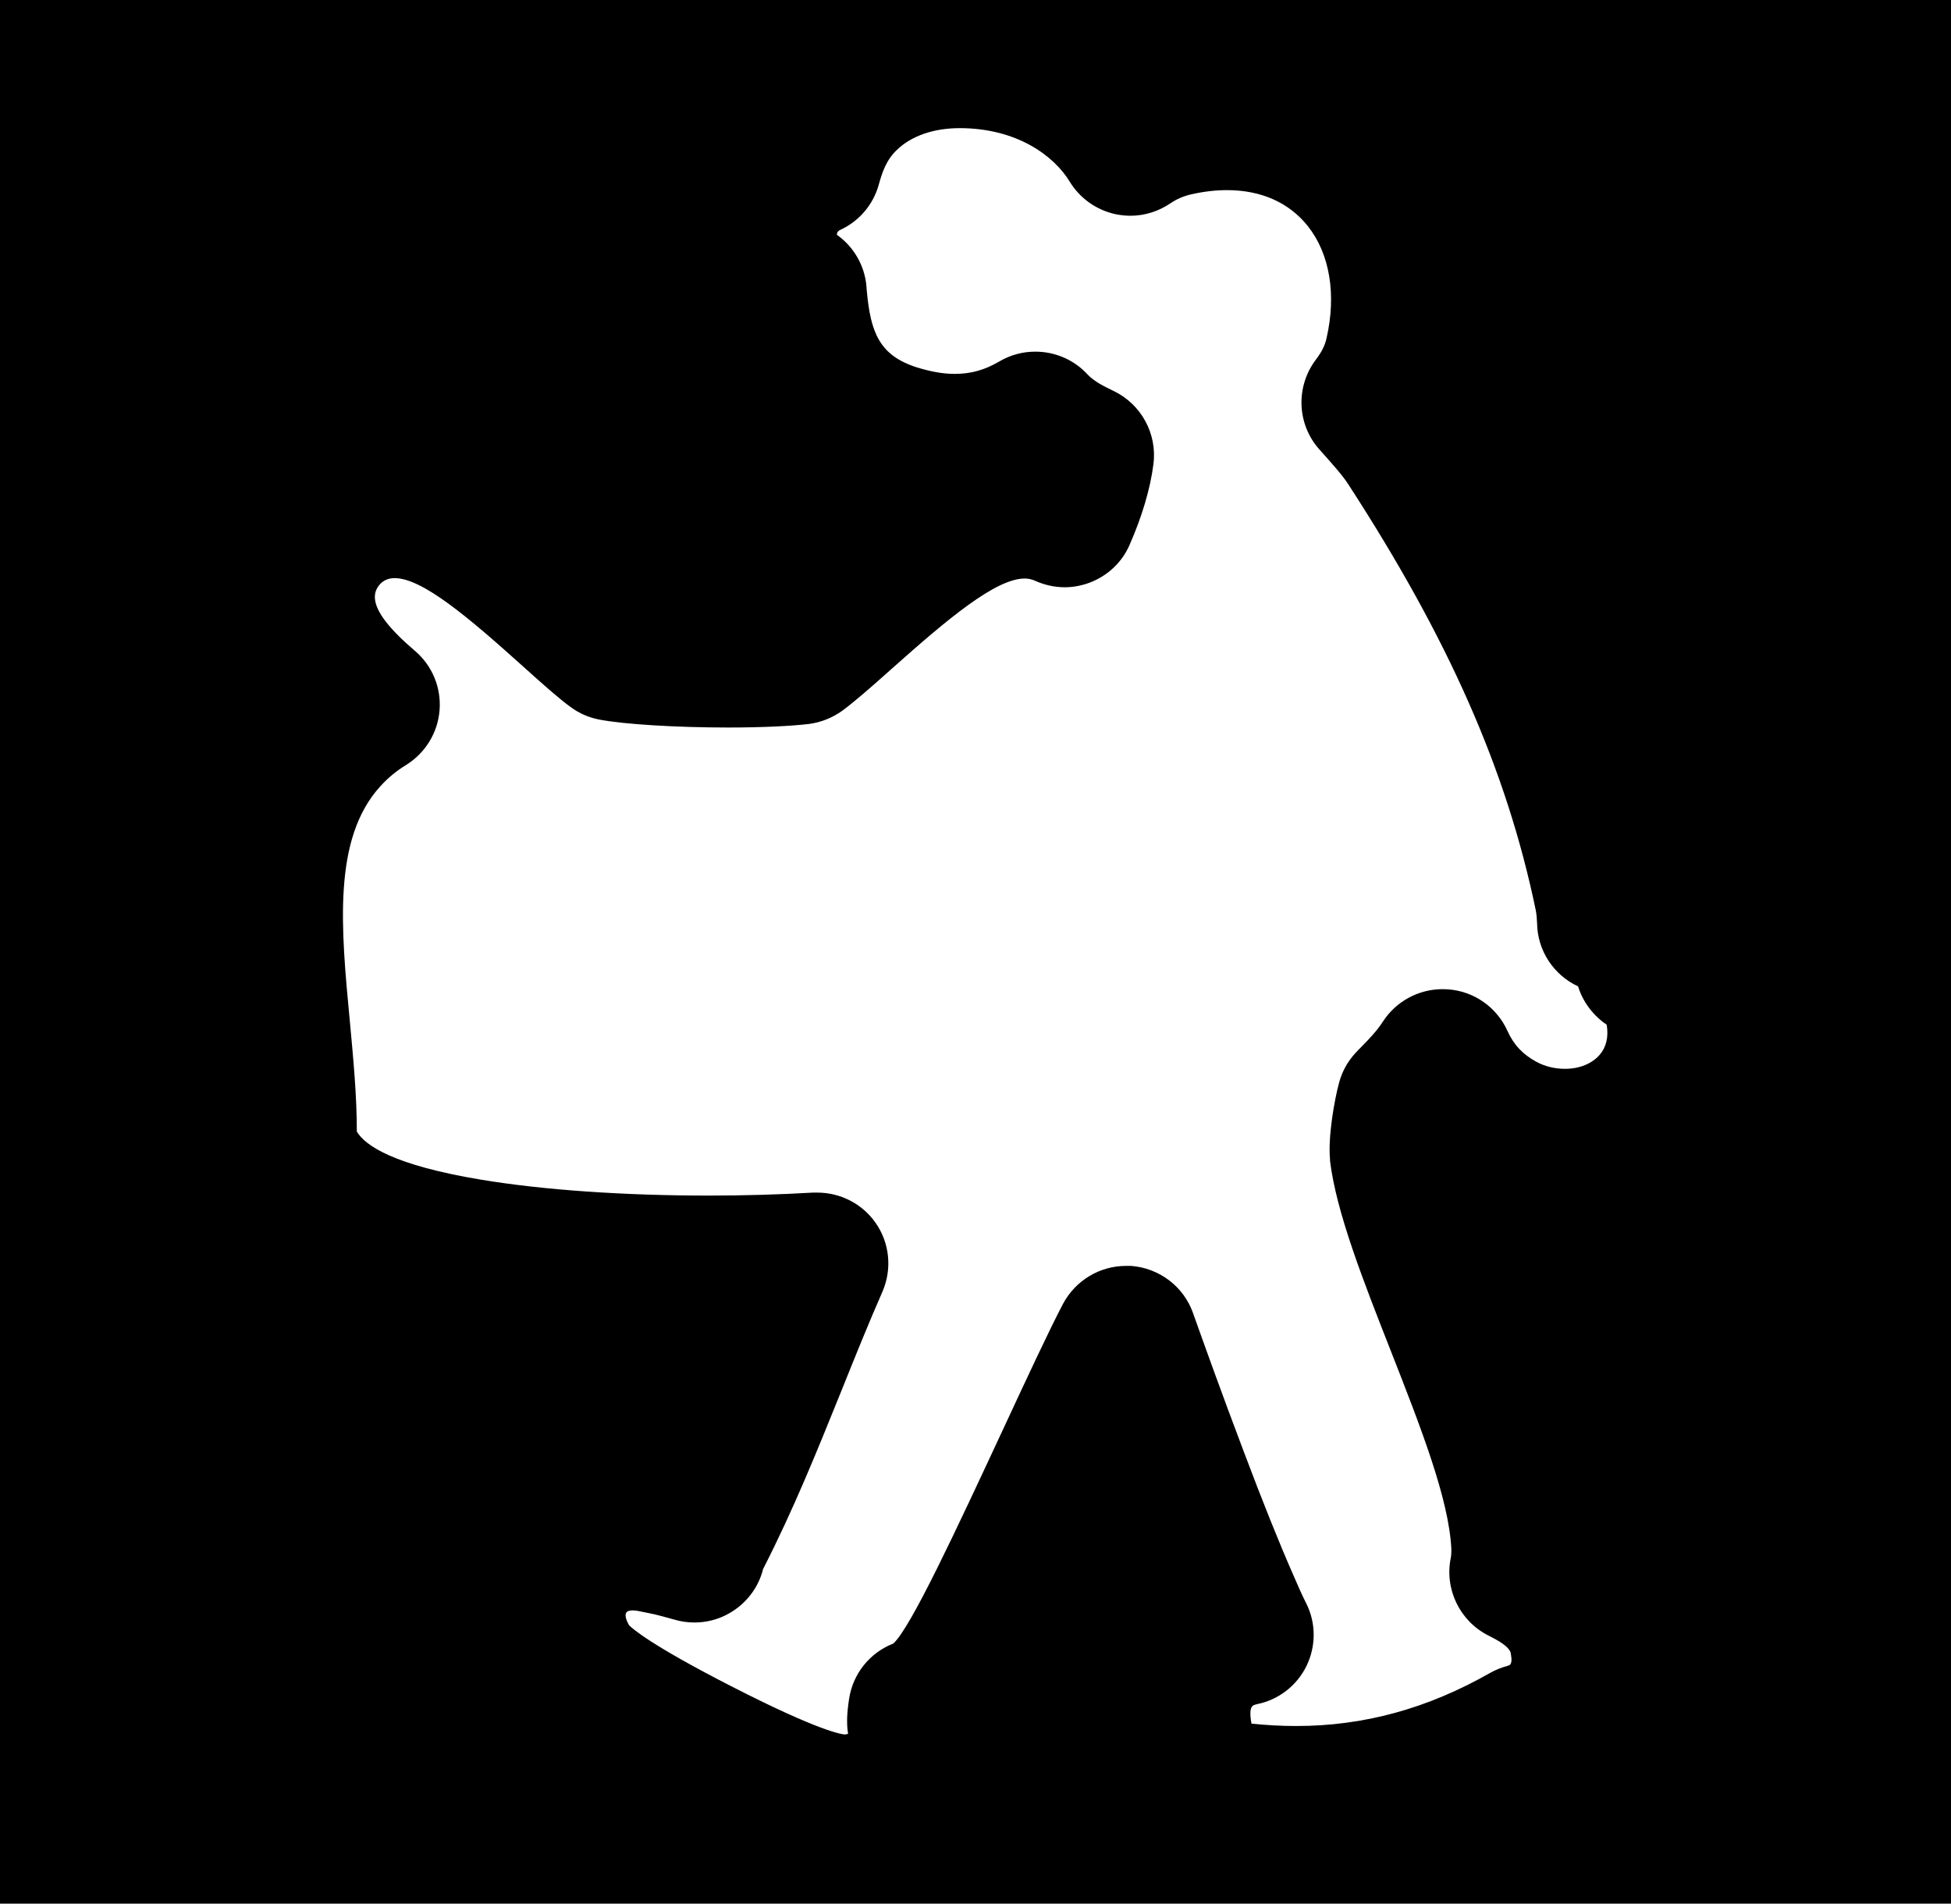
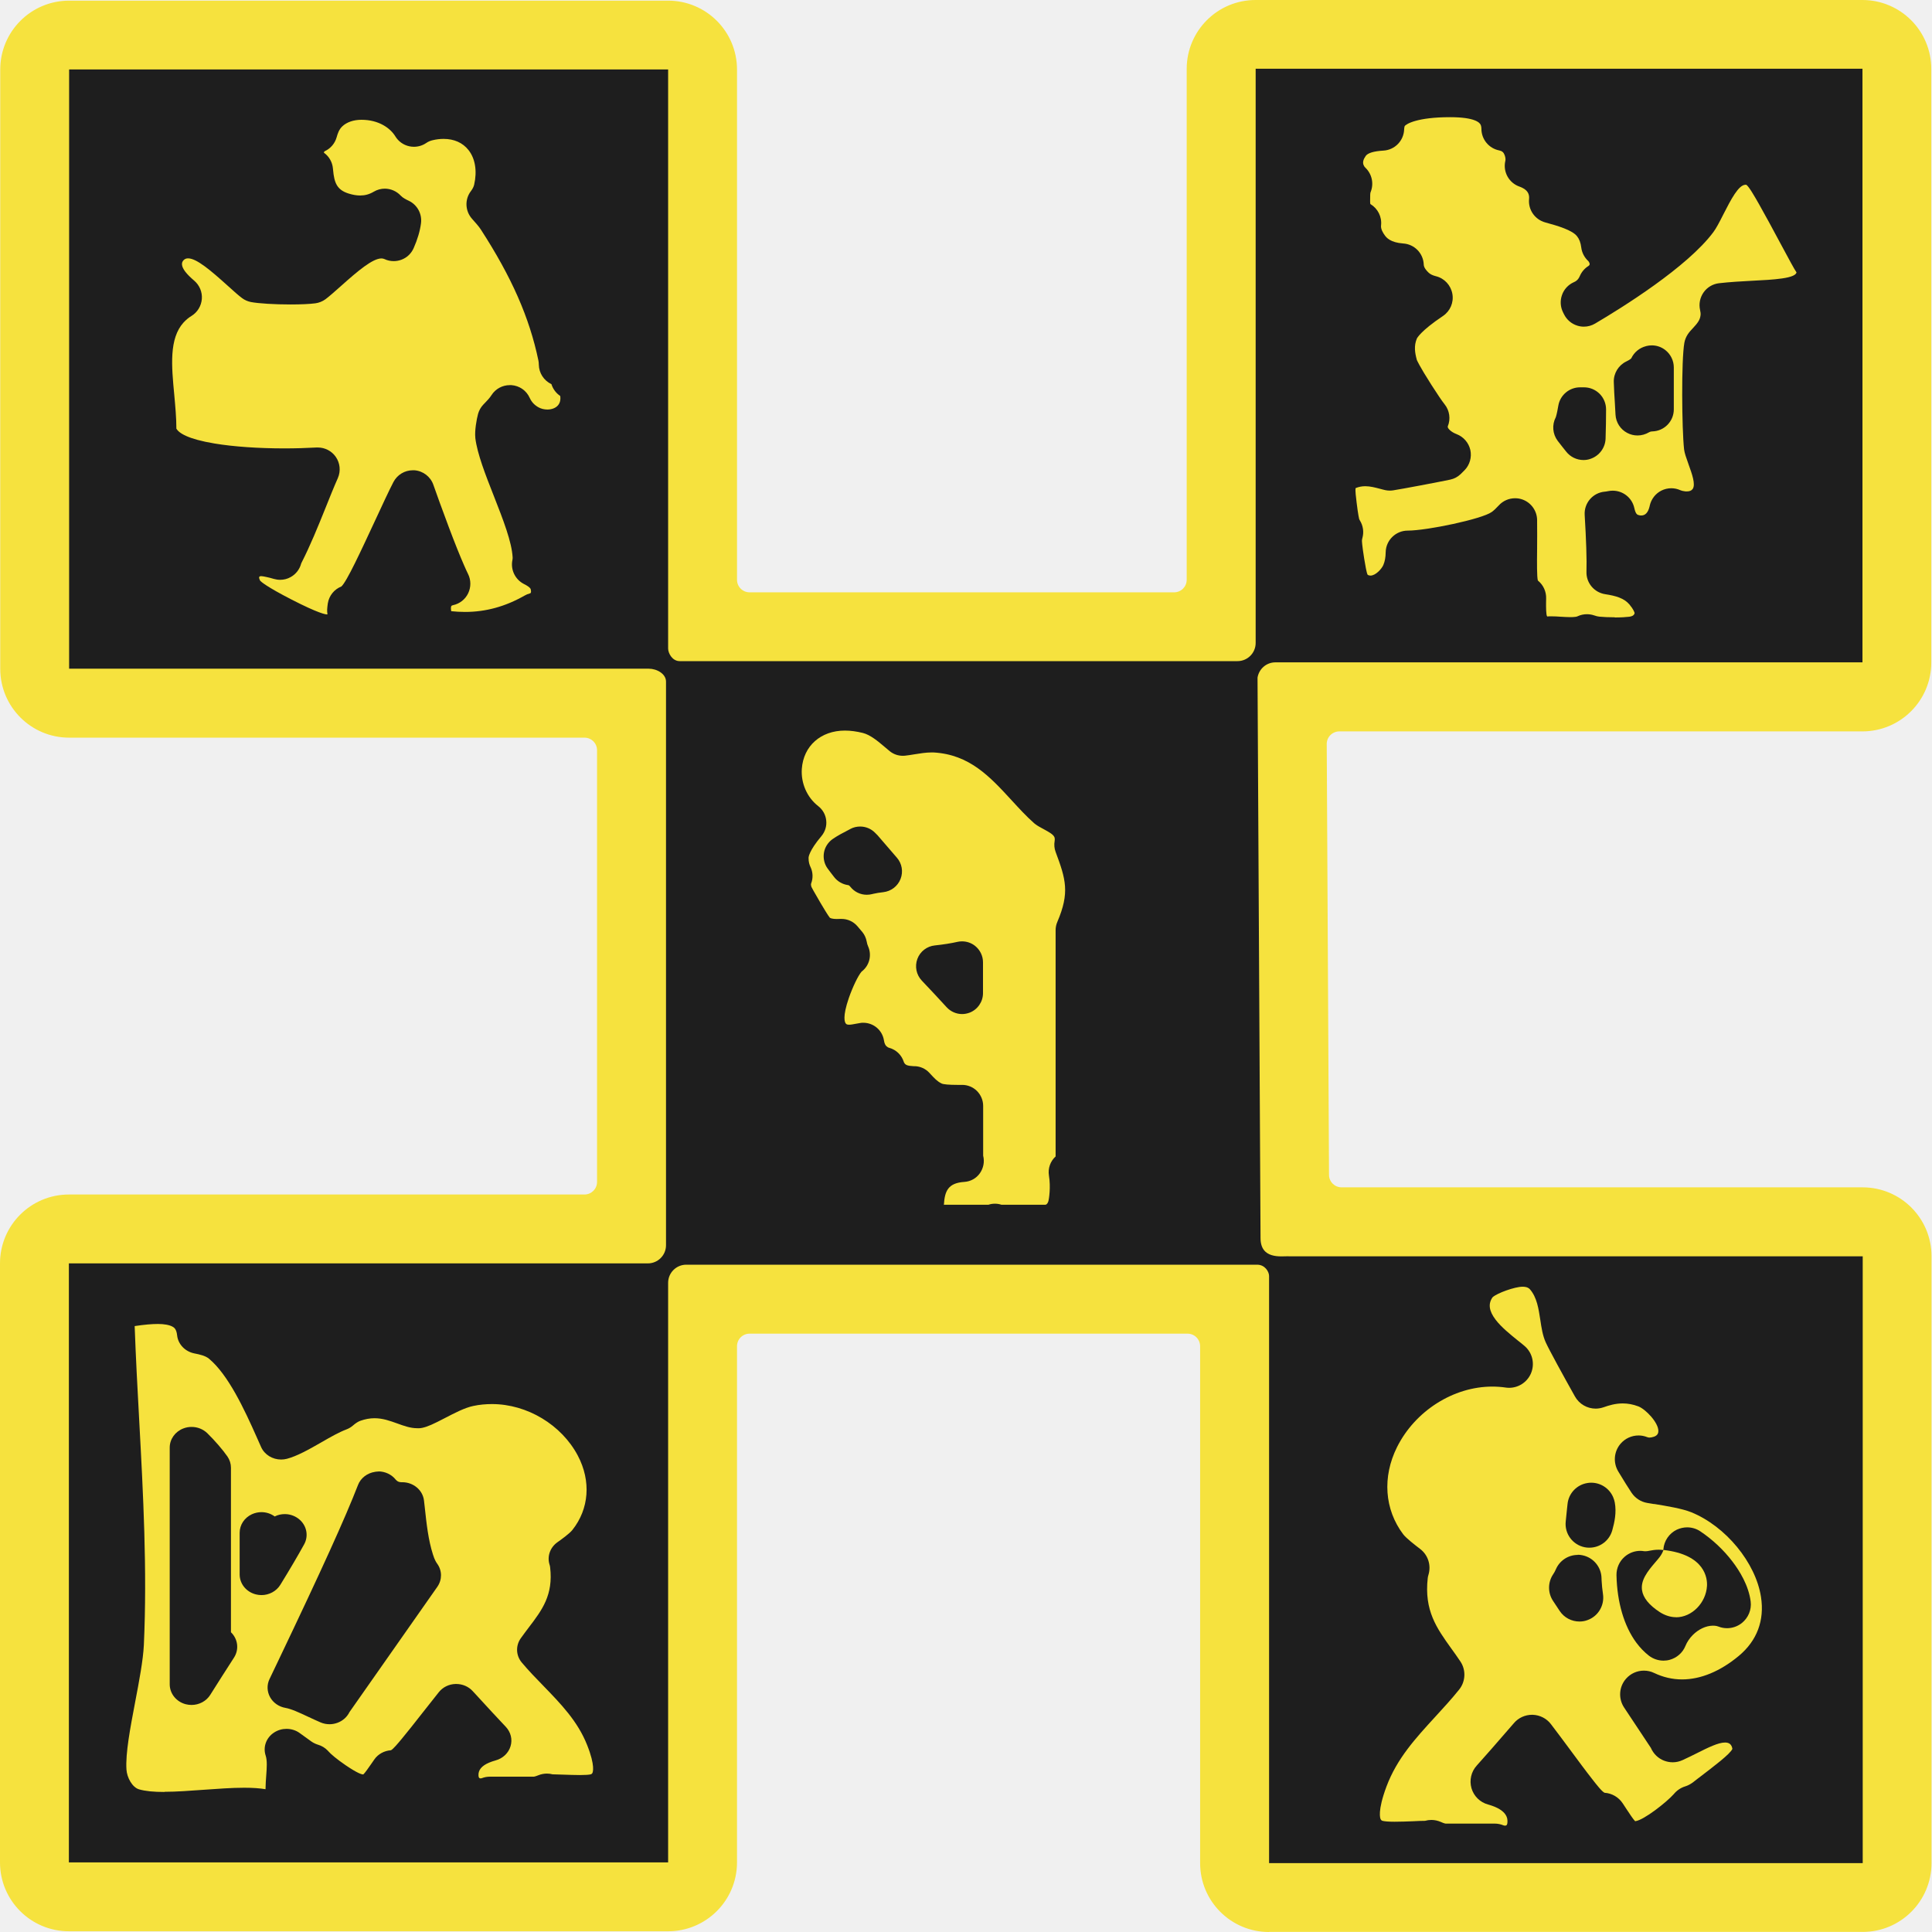
- <svg xmlns="http://www.w3.org/2000/svg" width="248" height="242" viewBox="0 0 248 242" fill="none">
-   <path d="M248 0H0V242H248V0Z" fill="black" />
-   <path d="M107.528 220.507C107.098 220.507 104.343 220.204 92.814 214.295C82.675 209.092 80.425 207.071 79.97 206.617C79.919 206.541 79.894 206.465 79.843 206.39C79.363 205.455 79.54 205.101 79.616 205C79.768 204.748 80.248 204.723 80.4 204.723C80.855 204.723 81.411 204.849 81.866 204.95L82.119 205C82.119 205 82.372 205.051 82.498 205.076C83.358 205.228 84.571 205.581 85.684 205.884C86.518 206.137 87.403 206.263 88.263 206.263C89.78 206.263 91.297 205.884 92.637 205.127C94.76 203.94 96.328 201.97 96.96 199.621C96.96 199.52 97.01 199.444 97.061 199.343C100.879 191.867 103.862 184.468 107.023 176.638C108.666 172.547 110.36 168.329 112.18 164.187C113.419 161.308 113.09 158 111.295 155.449C109.601 153.024 106.82 151.61 103.887 151.61C103.71 151.61 103.534 151.61 103.357 151.61C99.058 151.862 94.583 151.989 90.058 151.989C79.312 151.989 69.048 151.282 61.159 149.968C50.01 148.125 46.419 145.624 45.358 143.856C45.358 139.336 44.928 134.739 44.473 129.865C43.335 117.919 42.273 106.63 48.341 99.962C49.302 98.901 50.364 98.017 51.602 97.26C54.055 95.744 55.648 93.168 55.875 90.289C56.103 87.41 54.94 84.607 52.74 82.738C49.453 79.934 47.785 77.762 47.658 76.095C47.608 75.363 47.835 74.757 48.366 74.201C48.821 73.747 49.428 73.494 50.161 73.494C53.701 73.494 59.617 78.545 66.418 84.657C69.022 87.006 71.096 88.85 72.537 89.885C73.624 90.693 74.863 91.224 76.177 91.476C79.338 92.082 85.937 92.486 92.586 92.486C96.808 92.486 100.55 92.309 102.851 92.032C104.368 91.83 105.809 91.249 107.048 90.365C108.565 89.254 110.764 87.334 113.444 84.935C120.448 78.697 126.566 73.545 130.258 73.545C130.713 73.545 131.142 73.646 131.496 73.797C132.71 74.353 134.025 74.656 135.339 74.656C136.401 74.656 137.488 74.454 138.5 74.075C140.775 73.216 142.621 71.499 143.582 69.276C145.149 65.715 146.211 62.179 146.616 59.023C147.121 55.158 145.073 51.395 141.559 49.703C140.472 49.173 139.107 48.541 138.222 47.582C136.477 45.688 134.05 44.703 131.598 44.703C130.03 44.703 128.462 45.107 127.047 45.94C125.15 47.051 123.406 47.531 121.358 47.531C119.892 47.531 118.349 47.253 116.605 46.723C111.776 45.208 110.663 42.253 110.183 36.974L110.132 36.343C109.905 33.792 108.565 31.443 106.492 29.928C106.416 29.878 106.39 29.852 106.39 29.852C106.39 29.852 106.39 29.827 106.39 29.776C106.365 29.6 106.517 29.423 106.669 29.297C106.669 29.297 106.694 29.271 106.77 29.246C109.197 28.135 110.992 26.039 111.7 23.488C112.13 21.922 112.661 20.306 114.051 19.017C115.897 17.25 118.729 16.29 121.99 16.29C129.246 16.29 133.974 19.8 135.971 23.084C137.261 25.205 139.359 26.695 141.787 27.226C142.419 27.352 143.051 27.428 143.683 27.428C145.503 27.428 147.273 26.872 148.79 25.837C149.574 25.306 150.433 24.927 151.445 24.7C153.012 24.346 154.529 24.17 155.97 24.17C160.319 24.17 163.884 25.761 166.26 28.766C169.042 32.277 169.901 37.479 168.612 43.036C168.409 43.945 167.98 44.778 167.272 45.713C164.668 49.148 164.845 53.946 167.727 57.154C169.016 58.593 170.609 60.361 171.342 61.498C184.135 81.197 191.518 97.891 195.209 115.671C195.31 116.176 195.361 116.732 195.386 117.388C195.437 120.823 197.459 123.93 200.595 125.395C201.201 127.364 202.516 129.107 204.235 130.269C204.488 131.835 204.185 133.123 203.325 134.108C202.364 135.219 200.772 135.876 198.926 135.876C197.636 135.876 196.398 135.573 195.31 134.992C193.591 134.057 192.403 132.82 191.619 131.052C190.254 128.046 187.372 126.001 184.06 125.773C183.832 125.773 183.604 125.748 183.377 125.748C180.318 125.748 177.461 127.289 175.792 129.865C175.008 131.077 173.997 132.113 173.112 133.022L173.011 133.123C172.783 133.35 172.531 133.603 172.328 133.83C171.342 134.891 170.609 136.179 170.23 137.593C169.598 139.891 168.789 144.614 169.067 147.417C169.067 147.468 169.067 147.544 169.067 147.594C169.876 154.135 173.238 162.697 176.803 171.764C180.596 181.437 184.186 190.579 184.489 196.944C184.489 197.323 184.489 197.676 184.414 198.055C183.604 202.02 185.551 206.061 189.167 207.905C190.684 208.663 191.644 209.269 191.998 210.001C192.125 210.582 192.226 211.239 191.998 211.567C191.948 211.643 191.897 211.693 191.644 211.769C190.886 211.971 190.127 212.274 189.445 212.653C181.481 217.199 173.39 219.421 164.769 219.421C162.923 219.421 161.002 219.32 159.08 219.118C158.979 218.537 158.802 217.426 159.131 216.972C159.206 216.871 159.308 216.744 159.788 216.643C162.544 216.088 164.87 214.269 166.083 211.769C167.297 209.243 167.297 206.314 166.033 203.813C165.451 202.677 164.895 201.364 164.288 199.975C162.645 196.237 160.546 191.034 158.094 184.518C155.363 177.32 152.886 170.4 151.647 166.915C150.459 163.556 147.374 161.207 143.784 160.929C143.556 160.929 143.329 160.929 143.127 160.929C139.789 160.929 136.73 162.773 135.137 165.728C133.494 168.834 130.384 175.502 127.653 181.386C121.535 194.519 115.77 206.945 113.546 208.94C110.562 210.102 108.413 212.779 107.933 215.961C107.781 216.921 107.705 217.755 107.68 218.487C107.68 219.118 107.68 219.775 107.806 220.381C107.73 220.457 107.604 220.482 107.427 220.482L107.528 220.507Z" fill="white" />
+ <svg xmlns="http://www.w3.org/2000/svg" width="880" height="880" viewBox="0 0 880 880" fill="none">
+   <mask id="mask0_3238_281" style="mask-type:luminance" maskUnits="userSpaceOnUse" x="0" y="0" width="880" height="880">
+     <path d="M578.012 880C560.677 880 546.639 865.962 546.639 848.627V613.2C546.639 610.014 544.083 607.458 540.897 607.458H341.436C338.251 607.458 335.695 610.014 335.695 613.2V848.294C335.695 865.628 321.657 879.667 304.322 879.667H31.373C14.038 879.667 0 865.628 0 848.294V575.456C0 558.121 14.038 544.083 31.373 544.083H266.208C269.393 544.083 271.949 541.527 271.949 538.342V341.733C271.949 338.547 269.393 335.991 266.208 335.991H31.484C14.149 335.991 0.111 321.953 0.111 304.618V31.669C0.111 14.335 14.149 0.296 31.484 0.296H304.322C321.657 0.296 335.695 14.335 335.695 31.669V264.059C335.695 267.245 338.251 269.8 341.436 269.8H534.786C537.971 269.8 540.527 267.245 540.527 264.059V31.373C540.527 14.038 554.565 0 571.9 0H848.294C865.628 0 879.667 14.038 879.667 31.373V301.766C879.667 319.101 865.628 333.139 848.294 333.139H610.051C606.866 333.139 604.273 335.732 604.31 338.917L605.347 535.119C605.347 538.268 607.94 540.823 611.088 540.823H848.405C865.74 540.823 879.778 554.862 879.778 572.196V848.59C879.778 865.925 865.74 879.963 848.405 879.963H578.012V880Z" fill="white" />
+   </mask>
+   <g mask="url(#mask0_3238_281)">
+     <path d="M578.012 886.63C557.048 886.63 539.972 869.554 539.972 848.59V614.051H342.326V848.256C342.326 869.221 325.25 886.297 304.286 886.297H31.374C10.409 886.297 -6.667 869.221 -6.667 848.256V575.419C-6.667 554.454 10.409 537.378 31.374 537.378H265.319V342.584H31.485C10.52 342.584 -6.555 325.509 -6.555 304.544V31.595C-6.555 10.63 10.52 -6.445 31.485 -6.445H304.323C325.287 -6.445 342.363 10.63 342.363 31.595V263.059H533.935V31.262C533.935 10.297 551.01 -6.779 571.975 -6.779H848.369C869.333 -6.779 886.409 10.297 886.409 31.262V301.655C886.409 322.62 869.333 339.695 848.369 339.695H611.015L612.052 534.082H848.443C869.407 534.082 886.483 551.157 886.483 572.122V848.516C886.483 869.48 869.407 886.556 848.443 886.556H578.049L578.012 886.63Z" fill="#F6E23E" />
+     <path d="M848.331 -0.037C865.666 -0.037 879.704 14.001 879.704 31.336V301.729C879.704 319.064 865.666 333.102 848.331 333.102H610.089C606.904 333.102 604.311 335.695 604.348 338.88L605.385 535.082C605.385 538.23 607.978 540.786 611.126 540.786H848.442C865.777 540.786 879.815 554.824 879.815 572.159V848.553C879.815 865.888 865.777 879.926 848.442 879.926H578.049C560.714 879.926 546.676 865.888 546.676 848.553V613.125C546.676 609.94 544.12 607.384 540.935 607.384H341.474C338.288 607.384 335.733 609.94 335.733 613.125V848.219C335.733 865.554 321.694 879.592 304.359 879.592H31.374C14.039 879.592 0.001 865.554 0.001 848.219V575.382C0.001 558.047 14.039 544.009 31.374 544.009H266.208C269.394 544.009 271.949 541.453 271.949 538.267V341.658C271.949 338.473 269.394 335.917 266.208 335.917H31.485C14.15 335.917 0.112 321.879 0.112 304.544V31.595C0.112 14.26 14.15 0.222 31.485 0.222H304.322C321.657 0.222 335.695 14.26 335.695 31.595V263.985C335.695 267.17 338.251 269.726 341.437 269.726H534.786C537.972 269.726 540.528 267.17 540.528 263.985V31.299C540.528 13.964 554.566 -0.074 571.901 -0.074H848.294M848.331 -13.335H571.938C547.306 -13.335 527.267 6.704 527.267 31.336V256.466H348.993V31.632C348.993 7 328.954 -13.038 304.322 -13.038H31.485C6.853 -13.038 -13.186 7 -13.186 31.632V304.581C-13.186 329.213 6.853 349.251 31.485 349.251H258.652V530.785H31.374C6.742 530.785 -13.297 550.824 -13.297 575.456V848.293C-13.297 872.925 6.742 892.964 31.374 892.964H304.322C328.954 892.964 348.993 872.925 348.993 848.293V620.719H533.342V848.59C533.342 873.221 553.38 893.26 578.012 893.26H848.405C873.037 893.26 893.076 873.221 893.076 848.59V572.196C893.076 547.564 873.037 527.526 848.405 527.526H618.608L617.645 346.399H848.294C872.926 346.399 892.965 326.361 892.965 301.729V31.336C892.965 6.704 872.926 -13.335 848.294 -13.335H848.331Z" fill="#F6E23B" />
+     <path d="M586.863 572.196C583.344 572.196 574.158 573.604 574.158 563.936L572.788 308.655C573.418 304.729 576.788 301.692 580.9 301.692H848.33V31.299H571.936V292.876C571.936 297.432 568.232 301.136 563.676 301.136H309.581C306.284 301.136 304.321 297.617 304.321 295.358V31.632H31.483V304.581H295.468C299.209 304.581 303.358 306.915 303.358 310.47V567.196C303.358 571.752 299.654 575.456 295.098 575.456H31.372V848.293H304.321V584.308C304.321 579.752 308.025 576.048 312.581 576.048H572.603C576.159 576.048 578.048 579.234 578.048 581.197V848.627H848.441V572.233H586.863V572.196Z" fill="#1E1E1E" />
+     <path d="M763.398 736.618C760.917 736.618 758.361 735.803 755.99 734.285C751.101 731.099 748.397 727.728 747.915 724.284C747.286 719.802 750.286 715.876 753.99 711.579C754.62 710.838 755.398 709.949 755.953 709.208C756.694 708.245 757.287 707.134 757.694 705.986C776.807 708.134 777.696 719.061 777.511 722.358C777.066 730.099 770.621 736.655 763.398 736.655V736.618Z" fill="#F6E23E" />
+     <path d="M685.43 831.551C685.43 831.551 685.059 831.551 684.763 831.403C683.503 830.885 682.133 830.625 680.763 830.625H658.427C658.427 830.625 657.761 830.551 656.316 829.885C654.946 829.292 653.464 828.959 651.945 828.959C650.982 828.959 649.982 829.107 649.056 829.366C647.723 829.366 645.723 829.44 643.648 829.551C640.944 829.662 637.833 829.774 635.203 829.774C632.573 829.774 630.684 829.625 629.721 829.366C629.462 829.292 629.129 829.144 628.869 828.625C628.684 828.292 627.314 824.995 631.536 813.698C636.314 800.956 644.76 791.77 653.723 781.992C657.575 777.806 661.168 773.88 664.65 769.546C667.576 765.879 667.798 760.694 665.206 756.804C663.798 754.693 662.317 752.619 661.02 750.841C654.39 741.581 648.649 733.58 650.316 718.801C650.353 718.357 650.464 717.875 650.649 717.283C651.945 712.949 650.464 708.282 646.871 705.541C644.648 703.837 640.537 700.689 639.129 698.837C630.61 687.539 629.573 672.723 636.314 659.167C644.537 642.684 661.983 631.572 679.725 631.572C681.763 631.572 683.837 631.72 685.874 632.016C686.393 632.09 686.874 632.127 687.393 632.127C691.578 632.127 695.467 629.683 697.245 625.756C699.209 621.386 698.097 616.237 694.43 613.089C693.541 612.311 692.282 611.311 691.282 610.533C687.985 607.866 683.837 604.532 681.244 601.125C678.207 597.124 677.762 593.865 679.837 590.902C681.874 588.976 690.023 586.086 693.467 586.086C695.579 586.086 696.431 586.753 696.875 587.272C700.06 590.939 700.801 596.124 701.579 601.125C702.135 604.829 702.653 608.31 704.061 611.422C705.542 614.718 712.136 626.756 717.358 636.054C719.321 639.572 722.988 641.61 726.803 641.61C728.026 641.61 729.248 641.387 730.433 640.98C732.841 640.128 735.767 639.239 739.138 639.239C741.471 639.239 743.842 639.683 746.213 640.572C749.546 641.832 755.436 647.981 755.361 651.833C755.361 652.648 755.102 653.833 753.287 654.426C752.509 654.685 751.843 654.796 751.287 654.796C751.102 654.796 750.694 654.759 750.324 654.611C749.028 654.092 747.694 653.833 746.361 653.833C743.249 653.833 740.212 655.166 738.101 657.648C735.1 661.204 734.693 666.241 737.101 670.242C739.619 674.39 741.62 677.65 743.138 679.909C744.805 682.391 747.398 684.095 750.361 684.576C751.287 684.724 752.361 684.909 753.287 685.058H753.583C759.139 685.984 766.103 687.095 770.326 688.799C786.031 695.17 799.698 711.764 802.106 727.394C803.773 738.062 800.291 747.322 792.031 754.212C783.586 761.249 774.659 764.953 766.177 764.953C761.769 764.953 757.51 763.953 753.472 762.027C751.954 761.286 750.361 760.953 748.768 760.953C745.694 760.953 742.731 762.249 740.619 764.657C737.397 768.324 737.064 773.695 739.767 777.769L751.954 796.141C753.102 798.808 755.25 800.919 757.954 801.956C759.214 802.438 760.547 802.697 761.917 802.697C763.436 802.697 764.918 802.364 766.325 801.734C768.696 800.66 771.141 799.438 772.77 798.623C778.067 795.956 782.66 793.696 785.734 793.696C787.586 793.696 788.66 794.511 789.031 796.326C789.031 796.475 789.068 796.548 789.068 796.623C788.068 798.919 780.771 804.438 773.733 809.809L773.289 810.142C772.215 810.957 771.4 811.587 770.955 811.957C769.807 812.772 768.696 813.328 767.622 813.661C765.547 814.291 763.732 815.55 762.362 817.217C759.14 820.847 748.768 829.033 744.916 829.514C744.916 829.514 744.805 829.514 744.768 829.514C743.953 828.736 742.249 826.144 740.879 824.069C740.397 823.292 739.768 822.365 739.101 821.365C737.249 818.587 734.211 816.809 730.878 816.587C729.767 816.18 727.063 812.735 725.285 810.439C722.359 806.735 718.766 801.845 714.951 796.697C712.432 793.289 709.283 789.066 706.431 785.325C704.468 782.733 701.394 781.177 698.134 781.066C698.023 781.066 697.912 781.066 697.801 781.066C694.653 781.066 691.652 782.436 689.615 784.807L688.393 786.214C681.652 794.03 676.466 799.919 672.614 804.216C670.095 806.994 669.206 810.883 670.243 814.513C671.28 818.106 674.132 820.921 677.762 821.921C686.911 824.44 686.689 828.662 686.615 830.033C686.578 830.811 686.43 831.551 685.578 831.551H685.43ZM747.139 706.393C744.546 706.393 742.027 707.319 740.027 709.06C737.582 711.171 736.249 714.245 736.286 717.468C736.545 729.728 739.73 740.655 745.324 748.211C747.064 750.545 748.99 752.545 751.102 754.175C753.028 755.619 755.324 756.397 757.695 756.397C758.658 756.397 759.584 756.286 760.51 756.027C763.77 755.138 766.436 752.804 767.696 749.693C768.4 747.952 769.548 746.248 770.955 744.803C773.622 742.099 777.067 740.47 780.215 740.47C780.512 740.47 780.808 740.47 781.104 740.507C781.66 740.544 782.253 740.692 782.845 740.914C784.068 741.396 785.364 741.618 786.66 741.618C789.068 741.618 791.439 740.803 793.365 739.284C796.328 736.914 797.883 733.21 797.402 729.432C796.476 722.172 792.365 715.505 789.068 711.208C785.068 705.948 779.993 701.207 774.474 697.503C772.659 696.281 770.548 695.688 768.474 695.688C766.881 695.688 765.251 696.059 763.732 696.762C760.288 698.429 757.954 701.837 757.658 705.652C757.658 705.763 757.658 705.911 757.621 706.022C756.843 705.911 756.139 705.874 755.435 705.874C753.732 705.874 752.472 706.133 751.435 706.319C750.731 706.467 750.102 706.578 749.472 706.578C749.25 706.578 749.028 706.578 748.805 706.541C748.213 706.43 747.657 706.393 747.064 706.393H747.139ZM718.618 708.245C714.358 708.245 710.432 710.764 708.691 714.764C708.32 715.653 707.913 716.357 707.468 717.023C704.987 720.653 704.95 725.469 707.357 729.135L710.395 733.728C712.432 736.84 715.877 738.581 719.432 738.581C720.729 738.581 722.062 738.358 723.322 737.84C728.063 736.025 730.878 731.136 730.137 726.098C729.841 724.061 729.618 721.987 729.507 719.875C729.507 719.505 729.507 719.172 729.47 718.801C729.359 713.727 725.729 709.393 720.729 708.393C720.025 708.245 719.321 708.171 718.618 708.171V708.245ZM724.729 675.353C724.174 675.353 723.581 675.39 723.025 675.501C718.173 676.279 714.469 680.205 713.988 685.095L713.765 687.132C713.58 689.058 713.358 691.021 713.173 692.947C712.543 698.54 716.321 703.689 721.877 704.763C722.581 704.911 723.285 704.948 723.951 704.948C728.73 704.948 733.026 701.8 734.36 697.059C735.397 693.355 736.36 688.91 735.508 684.354C735.36 683.576 735.137 682.835 734.841 682.132L734.693 681.761C732.915 677.835 729.026 675.353 724.803 675.353H724.729Z" fill="#F6E23E" />
+     <path d="M763.399 734.543C761.288 734.543 759.103 733.839 757.102 732.506C755.139 731.209 753.547 729.913 752.398 728.617C749.805 725.728 749.398 721.542 751.361 718.208C752.176 716.838 753.472 715.134 755.51 712.764L755.954 712.245C757.658 710.282 760.103 709.134 762.695 709.134C763.733 709.134 764.77 709.319 765.77 709.689C775.326 713.208 775.697 720.135 775.585 722.172C775.215 728.913 769.659 734.58 763.436 734.58L763.399 734.543Z" fill="#F6E23E" />
+     <path d="M660.241 828.588C659.092 828.588 657.944 828.366 656.87 827.922C655.314 827.292 653.648 826.958 651.981 826.958C651.129 826.958 650.314 827.033 649.499 827.218C649.017 827.329 648.499 827.366 647.98 827.366C646.721 827.366 645.276 827.44 643.758 827.514L641.572 827.588C641.572 827.588 641.35 827.588 641.239 827.588C638.424 827.588 635.794 826.255 634.127 823.995C632.386 821.625 631.942 818.587 632.905 815.809C633.053 815.365 633.238 814.883 633.424 814.365C638.054 801.994 646.388 792.919 655.203 783.325C659.055 779.103 662.722 775.139 666.204 770.731C669.686 766.361 669.945 760.286 666.834 755.656C665.389 753.508 663.908 751.434 662.611 749.656C655.981 740.433 650.758 733.136 652.203 719.357C652.24 718.838 652.351 718.283 652.499 717.764C653.981 712.69 652.203 707.134 648.017 703.948C643.35 700.355 641.943 699.059 641.128 698.17C640.943 697.948 640.721 697.725 640.535 697.466C632.609 686.799 631.646 672.797 638.017 660.018C645.906 644.165 662.648 633.535 679.65 633.535C681.613 633.535 683.576 633.683 685.539 633.942C686.132 634.016 686.724 634.053 687.317 634.053C691.169 634.053 694.873 632.275 697.318 629.238C699.022 627.127 701.503 625.942 704.207 625.942C704.467 625.942 704.726 625.942 704.948 625.942C707.874 626.201 710.504 627.905 711.949 630.46C713.467 633.164 714.764 635.498 715.542 636.905C717.801 640.943 722.098 643.462 726.728 643.462C727.061 643.462 727.394 643.462 727.728 643.424C727.987 643.424 728.209 643.424 728.432 643.424C731.58 643.424 734.506 645.128 736.099 647.869C737.803 650.796 737.655 654.537 735.729 657.315C734.247 659.426 733.469 661.908 733.469 664.5C733.469 669.316 729.506 673.242 724.69 673.279C724.024 673.279 723.394 673.353 722.727 673.427C717.023 674.353 712.615 679.02 712.023 684.761L711.801 687.058C711.615 688.91 711.43 690.762 711.208 692.614C710.949 694.836 711.319 697.133 712.245 699.207C713.838 702.726 712.949 706.837 710.097 709.43C708.726 710.689 707.652 712.171 706.911 713.875C706.578 714.616 706.245 715.208 705.874 715.801C702.911 720.135 702.837 725.765 705.726 730.172L708.763 734.766C711.134 738.359 715.134 740.507 719.431 740.507C721.024 740.507 722.579 740.21 724.024 739.655C724.913 739.321 725.802 738.877 726.58 738.321C728.024 737.358 729.728 736.84 731.469 736.84C732.284 736.84 733.099 736.951 733.876 737.173C736.358 737.877 738.432 739.655 739.507 741.988C740.655 744.47 741.951 746.767 743.396 748.804C744.766 750.73 745.322 753.137 744.914 755.434C744.507 757.73 743.174 759.842 741.247 761.175C740.396 761.768 739.618 762.472 738.914 763.25C735.136 767.583 734.728 773.954 737.877 778.732L749.619 796.437C749.841 796.734 750.026 797.067 750.174 797.4C751.471 800.03 753.656 802.142 756.286 803.364C758.99 804.623 760.842 807.105 761.286 810.031C761.731 812.957 760.694 815.92 758.508 817.921C757.064 819.254 755.175 820.81 753.211 822.291C751.693 823.44 749.804 824.069 747.878 824.069C747.396 824.069 746.878 824.032 746.396 823.958C743.988 823.551 741.877 822.18 740.507 820.143C738.766 817.55 736.321 815.772 733.395 814.92C731.654 814.439 730.135 813.439 728.987 812.068C728.098 810.994 727.024 809.624 726.617 809.105C723.727 805.401 720.135 800.586 716.356 795.511C713.912 792.252 710.652 787.807 707.726 783.992C705.356 780.918 701.8 779.066 697.948 778.955H697.577C693.836 778.955 690.28 780.584 687.836 783.399L686.613 784.807C679.872 792.622 674.723 798.475 670.871 802.771C667.834 806.142 666.797 810.587 668.056 814.957C668.204 815.402 668.352 815.846 668.538 816.291C669.686 819.032 669.39 822.143 667.76 824.625C666.13 827.107 663.352 828.588 660.389 828.588H660.093H660.241ZM749.433 704.393C749.137 704.393 748.804 704.393 748.507 704.356C748.063 704.319 747.581 704.281 747.137 704.281C746.878 704.281 746.618 704.281 746.359 704.281C746.174 704.281 745.989 704.281 745.803 704.281C743.248 704.281 740.803 703.17 739.136 701.244C737.358 699.17 736.58 696.355 737.136 693.688C737.173 693.466 737.21 693.206 737.284 692.984C737.729 690.503 739.21 688.354 741.322 687.021C742.729 686.169 744.322 685.687 745.989 685.687C746.841 685.687 747.655 685.798 748.47 686.058C748.952 686.206 749.433 686.317 749.915 686.391L751.248 686.613C754.137 687.058 756.619 688.91 757.841 691.577C759.101 694.207 758.953 697.318 757.471 699.837C757.471 699.837 757.434 699.911 757.397 699.948C756.101 702.133 753.952 703.689 751.471 704.17L751.137 704.244C750.545 704.355 749.989 704.43 749.396 704.43L749.433 704.393Z" fill="#F6E23E" />
+     <path d="M735.543 281.171C732.876 281.171 730.172 281.06 728.468 280.875C727.727 280.801 726.986 280.616 726.172 280.32C725.097 279.949 723.949 279.764 722.838 279.764C721.393 279.764 719.949 280.06 718.615 280.69C718.208 280.875 717.838 280.949 717.726 280.949C716.986 281.06 716.134 281.097 715.171 281.097C713.8 281.097 712.319 280.986 710.911 280.912C709.429 280.801 707.985 280.727 706.577 280.727C705.911 280.727 705.281 280.727 704.725 280.801C704.17 280.245 704.207 276.171 704.207 274.838C704.207 274.06 704.207 273.319 704.244 272.652C704.355 269.541 703.021 266.541 700.614 264.54C700.54 264.466 700.503 264.429 700.466 264.392C700.021 262.688 700.058 256.799 700.132 250.021C700.132 246.502 700.206 241.242 700.132 236.797C700.058 232.686 697.465 229.019 693.613 227.574C692.465 227.13 691.28 226.945 690.094 226.945C687.316 226.945 684.576 228.093 682.612 230.278C681.501 231.501 680.464 232.464 679.464 233.204C675.019 236.427 649.906 241.687 641.201 241.687C635.757 241.687 631.275 246.057 631.164 251.502C631.127 253.873 630.793 255.688 630.089 257.355C629.386 259.059 626.608 262.17 624.237 262.17C623.756 262.17 623.348 262.059 622.978 261.799H622.941C622.422 260.873 621.866 257.355 621.385 254.54C620.348 248.058 620.348 246.391 620.348 246.317C620.348 245.909 620.422 245.502 620.57 244.983C621.311 242.279 620.866 239.39 619.385 237.02C619.274 236.834 619.2 236.649 619.089 236.427C619.089 236.353 618.644 234.908 617.94 229.056C617.644 226.648 617.236 223.426 617.459 222.352C617.459 222.352 617.459 222.352 617.496 222.315C618.829 221.759 620.311 221.463 621.867 221.463C624.163 221.463 626.459 222.092 628.46 222.611C629.349 222.833 630.201 223.092 630.941 223.241C631.645 223.389 632.312 223.463 633.016 223.463C633.534 223.463 634.016 223.426 634.534 223.352C639.053 222.648 655.24 219.574 660.536 218.463C662.351 218.092 663.981 217.203 665.315 215.944C665.833 215.462 666.463 214.833 667.13 214.129C669.463 211.721 670.426 208.276 669.722 204.98C668.982 201.683 666.648 198.979 663.5 197.757C660.759 196.72 659.388 195.053 659.425 194.423C659.425 194.349 659.425 194.312 659.425 194.238C660.833 190.868 660.277 186.978 657.981 184.126C656.721 182.533 654.943 179.904 652.017 175.348C646.276 166.347 645.424 164.087 645.313 163.865V163.791C644.498 160.791 643.942 157.568 645.35 154.235C645.424 154.087 646.906 150.864 657.24 143.938C660.536 141.715 662.24 137.789 661.537 133.863C660.833 129.936 657.944 126.788 654.091 125.825C652.61 125.455 651.499 124.936 650.758 124.232C649.758 123.306 648.535 121.899 648.498 120.528C648.313 115.38 644.276 111.231 639.127 110.898C633.238 110.49 631.46 108.12 630.867 107.342C629.941 106.12 628.867 104.305 629.052 102.712C629.497 98.786 627.608 95.008 624.237 92.97C624.237 92.97 624.2 92.933 624.163 92.896C624.052 92.415 624.052 91.118 624.089 90.266C624.089 89.341 624.089 87.97 624.274 87.562C625.867 83.71 624.941 79.303 621.941 76.413C621.533 76.043 621.274 75.636 621.089 75.154C620.607 73.969 620.941 72.635 622.052 71.043C623.015 69.672 625.756 68.857 630.126 68.598C635.312 68.302 639.387 64.116 639.572 58.931C639.572 58.486 639.646 58.005 639.794 57.486C640.461 56.412 645.683 53.374 660.462 53.374C672.019 53.374 674.13 55.93 674.501 57.041C674.686 57.597 674.76 58.079 674.76 58.56C674.723 63.412 678.13 67.598 682.909 68.524C684.168 68.783 684.909 69.413 685.353 70.672C685.724 71.709 685.835 72.598 685.65 73.302C684.501 78.303 687.316 83.34 692.132 85.007C692.502 85.155 692.872 85.266 693.206 85.451C696.428 86.933 696.614 89.155 696.465 90.711C696.021 95.563 699.132 100.008 703.836 101.304C709.689 102.897 716.097 104.823 718.282 107.564C719.356 108.898 719.949 110.453 720.245 112.75C720.541 115.157 721.727 117.343 723.505 118.973C723.986 119.639 724.171 120.195 724.023 120.565C723.949 120.75 723.912 120.862 723.505 121.158C721.764 122.232 720.393 123.862 719.578 125.751C719.208 126.603 718.801 127.196 718.208 127.714C717.838 128.047 717.356 128.344 716.8 128.566C714.319 129.677 712.356 131.789 711.467 134.381C710.541 136.974 710.726 139.826 711.948 142.271C712.096 142.53 712.207 142.826 712.356 143.086C713.578 145.605 715.8 147.531 718.504 148.345C719.467 148.642 720.43 148.79 721.43 148.79C723.208 148.79 724.986 148.308 726.542 147.382C738.802 140.16 768.583 121.639 780.398 105.749C781.695 104.008 783.028 101.49 785.028 97.526C788.399 90.933 791.881 84.155 795.066 84.155C795.103 84.155 795.177 84.155 795.214 84.155C795.326 84.155 795.4 84.155 795.4 84.155C796.548 84.822 799.215 89.489 801.178 92.933C804.067 98.008 807.586 104.564 810.66 110.305C815.216 118.787 817.253 122.566 818.291 124.084C818.031 125.306 815.883 126.232 811.697 126.825C807.919 127.381 803.03 127.64 797.807 127.899C793.511 128.122 787.658 128.455 782.954 129.01C780.139 129.344 777.583 130.862 775.954 133.196C774.324 135.53 773.731 138.419 774.361 141.197C774.583 142.123 774.657 142.938 774.583 143.53C774.361 145.827 773.027 147.382 771.175 149.383C770.175 150.42 769.397 151.309 768.731 152.309C767.99 153.457 767.471 154.716 767.212 156.087C765.768 163.976 766.064 195.498 767.064 204.535C767.064 204.647 767.064 204.758 767.101 204.832C767.323 206.424 767.916 208.165 769.175 211.684C770.62 215.684 772.435 220.648 770.99 222.722C770.435 223.5 769.583 223.833 768.249 223.833C767.953 223.833 767.62 223.833 767.286 223.759C766.545 223.685 765.879 223.5 765.36 223.278C764.064 222.685 762.656 222.389 761.249 222.389C759.693 222.389 758.137 222.759 756.73 223.463C754.026 224.833 752.1 227.352 751.433 230.315L751.359 230.686C750.692 233.427 749.433 234.797 747.581 234.797C747.284 234.797 746.988 234.797 746.655 234.686C745.803 234.501 745.062 234.353 744.395 231.352C743.358 226.685 739.21 223.5 734.58 223.5C733.876 223.5 733.135 223.574 732.394 223.722C731.913 223.833 731.431 223.907 730.95 223.944C725.505 224.426 721.467 229.13 721.801 234.575C722.468 245.391 722.801 255.243 722.616 260.355C722.431 265.466 726.097 269.874 731.172 270.652C736.024 271.393 739.765 272.467 742.21 275.356C744.099 277.616 744.544 279.023 744.544 279.319C744.544 279.319 744.469 279.542 744.395 279.69C744.136 280.32 743.395 280.727 742.173 280.912C740.728 281.097 738.321 281.246 735.543 281.246V281.171ZM719.69 176.422C714.837 176.422 710.615 179.941 709.8 184.756C709.541 186.349 709.096 188.608 708.689 189.904C708.689 189.979 708.615 190.053 708.615 190.09C706.837 193.534 707.17 197.683 709.504 200.794C710.244 201.757 711.059 202.795 711.726 203.646C712.244 204.276 712.8 204.98 713.356 205.684C715.282 208.165 718.245 209.536 721.245 209.536C722.282 209.536 723.357 209.388 724.394 209.017C728.394 207.684 731.172 204.017 731.32 199.794C731.468 195.386 731.542 190.423 731.542 186.497C731.542 183.793 730.468 181.2 728.542 179.311C726.653 177.459 724.134 176.422 721.505 176.422C721.43 176.422 720.912 176.422 720.727 176.422C720.504 176.422 720.245 176.422 720.023 176.422C719.912 176.422 719.838 176.422 719.727 176.422H719.69ZM743.025 163.199C743.025 163.199 742.58 163.791 740.765 164.643C737.21 166.347 734.95 170.014 735.061 173.977C735.135 176.978 735.358 180.719 735.543 183.46C735.654 185.386 735.765 187.164 735.839 188.83C736.024 192.386 738.061 195.572 741.21 197.201C742.692 197.979 744.284 198.35 745.877 198.35C747.729 198.35 749.544 197.831 751.174 196.868C751.433 196.72 751.84 196.535 752.618 196.498C758.063 196.349 762.397 191.905 762.397 186.46V167.384C762.397 164.31 760.989 161.384 758.545 159.457C756.767 158.05 754.581 157.309 752.359 157.309C751.544 157.309 750.729 157.42 749.951 157.605L749.729 157.68C746.766 158.42 744.321 160.458 743.025 163.199Z" fill="#F6E23E" />
+     <path d="M148.789 279.838C148.308 279.838 145.27 279.505 132.603 272.986C121.454 267.245 118.972 265.022 118.49 264.504C118.453 264.43 118.416 264.318 118.379 264.244C117.861 263.207 118.046 262.837 118.12 262.726C118.305 262.429 118.824 262.429 118.972 262.429C119.453 262.429 120.083 262.578 120.565 262.652L120.861 262.726C120.861 262.726 121.12 262.763 121.268 262.8C122.194 262.948 123.565 263.355 124.75 263.689C125.676 263.948 126.639 264.096 127.602 264.096C129.269 264.096 130.936 263.689 132.417 262.837C134.751 261.54 136.455 259.355 137.159 256.762C137.159 256.651 137.233 256.577 137.27 256.466C141.455 248.243 144.752 240.057 148.234 231.427C150.049 226.908 151.901 222.241 153.901 217.722C155.271 214.573 154.901 210.906 152.938 208.091C151.086 205.425 148.011 203.832 144.789 203.832C144.604 203.832 144.418 203.832 144.196 203.832C139.455 204.091 134.529 204.239 129.565 204.239C117.75 204.239 106.452 203.461 97.748 202.017C85.487 199.98 81.524 197.239 80.339 195.276C80.339 190.275 79.857 185.201 79.376 179.83C78.117 166.643 76.968 154.198 83.635 146.864C84.71 145.716 85.858 144.716 87.228 143.901C89.932 142.234 91.673 139.382 91.933 136.196C92.192 133.048 90.895 129.937 88.488 127.862C84.858 124.788 83.043 122.381 82.895 120.529C82.821 119.714 83.08 119.047 83.673 118.454C84.191 117.936 84.858 117.676 85.673 117.676C89.562 117.676 96.081 123.27 103.563 130.011C106.415 132.604 108.712 134.641 110.267 135.789C111.453 136.678 112.823 137.271 114.268 137.567C117.749 138.234 125.009 138.678 132.306 138.678C136.973 138.678 141.085 138.493 143.604 138.16C145.27 137.937 146.863 137.308 148.234 136.308C149.9 135.085 152.308 132.937 155.271 130.307C162.976 123.418 169.717 117.713 173.754 117.713C174.236 117.713 174.717 117.825 175.125 118.01C176.458 118.639 177.903 118.936 179.347 118.936C180.533 118.936 181.718 118.714 182.829 118.306C185.348 117.38 187.348 115.454 188.422 113.009C190.163 109.083 191.311 105.194 191.756 101.712C192.311 97.453 190.089 93.304 186.2 91.452C185.014 90.896 183.496 90.156 182.533 89.118C180.607 87.044 177.94 85.933 175.273 85.933C173.569 85.933 171.828 86.377 170.272 87.303C168.198 88.526 166.272 89.044 164.013 89.044C162.42 89.044 160.679 88.748 158.79 88.155C153.456 86.489 152.234 83.229 151.715 77.414L151.641 76.71C151.382 73.895 149.937 71.302 147.641 69.635C147.567 69.598 147.53 69.561 147.53 69.524C147.53 69.524 147.53 69.524 147.53 69.45C147.53 69.265 147.678 69.08 147.826 68.931C147.826 68.931 147.826 68.932 147.937 68.858C150.604 67.635 152.567 65.302 153.345 62.487C153.827 60.783 154.419 58.968 155.901 57.56C157.938 55.634 161.049 54.56 164.642 54.56C172.643 54.56 177.829 58.449 180.051 62.079C181.459 64.413 183.792 66.079 186.459 66.635C187.163 66.783 187.829 66.857 188.533 66.857C190.533 66.857 192.497 66.265 194.163 65.116C195.015 64.524 195.978 64.116 197.09 63.857C198.793 63.45 200.46 63.264 202.053 63.264C206.831 63.264 210.757 65.005 213.387 68.339C216.462 72.191 217.388 77.932 215.98 84.081C215.758 85.081 215.276 86.007 214.498 87.044C211.609 90.822 211.832 96.119 215.017 99.675C216.424 101.268 218.202 103.231 218.98 104.49C233.056 126.233 241.167 144.642 245.242 164.236C245.353 164.792 245.427 165.421 245.427 166.125C245.501 169.94 247.723 173.348 251.168 174.978C251.835 177.163 253.279 179.089 255.168 180.348C255.428 182.052 255.094 183.497 254.168 184.608C253.131 185.83 251.353 186.534 249.316 186.534C247.909 186.534 246.538 186.201 245.353 185.571C243.464 184.534 242.167 183.163 241.278 181.237C239.797 177.904 236.611 175.681 232.944 175.422C232.685 175.422 232.463 175.422 232.204 175.422C228.833 175.422 225.685 177.126 223.87 179.978C223.018 181.311 221.906 182.46 220.943 183.46L220.832 183.571C220.573 183.83 220.314 184.126 220.091 184.349C218.98 185.534 218.202 186.941 217.758 188.497C217.054 191.053 216.165 196.239 216.499 199.313C216.499 199.387 216.499 199.461 216.499 199.498C217.388 206.721 221.092 216.166 225.018 226.13C229.203 236.798 233.13 246.872 233.5 253.91C233.5 254.318 233.5 254.725 233.389 255.132C232.5 259.503 234.648 263.948 238.612 265.985C240.278 266.837 241.315 267.504 241.723 268.319C241.871 268.948 241.982 269.689 241.723 270.06C241.686 270.134 241.612 270.208 241.353 270.282C240.501 270.504 239.686 270.837 238.945 271.282C230.166 276.282 221.277 278.727 211.794 278.727C209.757 278.727 207.646 278.616 205.535 278.394C205.424 277.727 205.238 276.542 205.609 276.023C205.683 275.912 205.794 275.764 206.313 275.653C209.35 275.023 211.906 273.023 213.239 270.245C214.572 267.467 214.572 264.207 213.202 261.466C212.572 260.207 211.943 258.762 211.276 257.244C209.461 253.095 207.164 247.391 204.461 240.205C201.46 232.242 198.719 224.611 197.386 220.796C196.089 217.092 192.682 214.499 188.755 214.203C188.496 214.203 188.274 214.203 188.015 214.203C184.348 214.203 180.977 216.24 179.236 219.5C177.421 222.945 174.013 230.279 171.013 236.761C164.272 251.243 157.938 264.948 155.493 267.133C152.197 268.43 149.863 271.356 149.308 274.875C149.16 275.949 149.048 276.838 149.011 277.653C149.011 278.357 149.011 279.06 149.16 279.764C149.085 279.838 148.937 279.875 148.715 279.875L148.789 279.838Z" fill="#F6E23E" />
+     <path d="M429.925 548.823C430.296 542.415 431.888 538.822 439.259 538.341C442.112 538.156 444.704 536.711 446.334 534.378C447.964 532.044 448.519 529.155 447.816 526.377C447.816 526.266 447.816 526.192 447.816 526.155V503.708C447.816 501.153 446.779 498.708 444.964 496.893C443.186 495.152 440.778 494.152 438.296 494.152C438.222 494.152 438.185 494.152 438.111 494.152C437.444 494.152 436.741 494.152 436.037 494.152C432.37 494.152 429.703 493.93 428.888 493.522C426.888 492.559 425.48 491.004 424.11 489.522C423.814 489.226 423.48 488.855 423.184 488.522C421.517 486.781 419.221 485.744 416.813 485.633H416.183C413.517 485.485 412.591 485.188 411.961 484.262C411.813 484.04 411.702 483.818 411.627 483.559C410.627 480.521 408.183 478.151 405.108 477.299C404.553 477.151 404.071 476.854 403.701 476.484C403.368 476.113 402.849 475.447 402.627 473.891C401.886 469.187 397.849 465.853 393.219 465.853C392.737 465.853 392.293 465.853 391.811 465.964C391.107 466.076 390.403 466.187 389.7 466.335C388.551 466.557 387.551 466.742 386.774 466.742C385.736 466.742 385.477 466.446 385.329 466.298C384.736 465.668 383.662 463.224 386.625 454.593C388.366 449.593 390.848 444.407 392.441 442.555C395.997 439.888 397.219 435.11 395.404 431.036C395.145 430.48 394.922 429.739 394.774 428.887C394.478 427.295 393.811 425.776 392.774 424.516C392.07 423.665 391.292 422.739 390.515 421.85C388.7 419.738 386.07 418.553 383.292 418.553C383.107 418.553 382.958 418.553 382.773 418.553C382.255 418.553 381.736 418.59 381.217 418.59C380.662 418.59 378.995 418.59 378.069 418.072C378.069 418.072 378.032 418.072 377.995 418.034C377.18 417.071 374.81 413.108 373.661 411.145C370.587 405.922 369.809 404.404 369.587 403.959C369.439 403.441 369.291 402.811 369.476 402.367C370.402 399.959 370.291 397.255 369.179 394.921C368.735 393.958 368.253 392.699 368.291 390.662C368.291 390.551 368.402 387.625 374.143 380.846C375.81 378.846 376.625 376.29 376.328 373.697C376.069 371.105 374.735 368.771 372.698 367.178C367.624 363.252 364.772 356.77 365.216 350.214C365.957 339.769 373.846 332.768 384.847 332.768C387.403 332.768 390.144 333.138 392.996 333.842C396.515 334.731 399.96 337.694 402.997 340.25C403.701 340.843 404.59 341.621 405.294 342.176C406.997 343.547 409.072 344.251 411.22 344.251C411.516 344.251 411.85 344.251 412.146 344.213C413.479 344.065 414.998 343.843 416.48 343.584C419.036 343.176 421.702 342.732 424.184 342.732C424.555 342.732 424.888 342.732 425.221 342.732C441.593 343.658 450.853 353.733 460.669 364.4C464.15 368.178 467.41 371.771 471.114 375.031C471.299 375.216 471.521 375.364 471.744 375.512C472.633 376.179 473.707 376.772 475.3 377.624C477.522 378.846 479.633 379.957 480.226 381.217C480.374 381.55 480.522 382.069 480.374 383.069C480.078 384.735 480.226 386.439 480.818 388.032C485.486 400.515 487.301 406.589 481.596 419.924C481.078 421.109 480.818 422.405 480.818 423.665V526.747C478.411 528.933 477.263 532.192 477.781 535.452C478.633 540.674 477.855 546.156 477.448 547.379C477.003 548.527 476.448 548.749 476.077 548.749H456.15C455.187 548.416 454.15 548.268 453.149 548.268C452.149 548.268 451.149 548.416 450.223 548.749C450.186 548.749 450.112 548.749 450.001 548.749H430.073L429.925 548.823ZM436.148 428.998C433 429.702 429.629 430.221 425.814 430.628C422.184 430.999 419.11 433.369 417.85 436.777C416.591 440.185 417.369 444 419.85 446.629L420.369 447.185C423.962 451 427.703 454.927 431.148 458.742C433 460.779 435.592 461.89 438.222 461.89C439.371 461.89 440.519 461.668 441.63 461.26C445.297 459.853 447.742 456.297 447.742 452.371V438.295C447.742 435.406 446.408 432.665 444.149 430.85C442.445 429.48 440.334 428.776 438.185 428.776C437.482 428.776 436.778 428.85 436.111 428.998H436.148ZM387.403 377.55L386.774 377.883C384.033 379.29 381.366 380.698 379.254 382.18C377.143 383.661 375.699 385.921 375.291 388.439C374.884 390.958 375.476 393.588 376.995 395.625C377.736 396.625 378.699 397.922 379.958 399.514C381.477 401.478 383.736 402.774 386.181 403.144C386.44 403.144 386.774 403.218 387.329 403.922C389.181 406.256 391.922 407.552 394.811 407.552C395.663 407.552 396.515 407.441 397.367 407.219C397.441 407.219 397.515 407.182 397.626 407.145C399.108 406.811 400.664 406.552 402.367 406.367C405.886 405.959 408.887 403.663 410.183 400.366C411.479 397.07 410.85 393.329 408.516 390.662L399.701 380.439C399.404 380.105 399.071 379.772 398.737 379.476C398.7 379.439 398.626 379.365 398.589 379.328C396.737 377.439 394.293 376.475 391.774 376.475C390.292 376.475 388.774 376.809 387.366 377.55H387.403Z" fill="#F6E23E" />
+     <path d="M74.971 816.217C69.933 816.217 66.229 815.847 63.377 815.032C60.229 814.143 57.821 809.624 57.599 805.994C57.117 798.623 59.303 787.177 61.599 775.065C63.377 765.768 65.192 756.175 65.525 749.248C67.081 715.097 65.229 680.539 63.414 647.092C62.636 632.942 61.859 618.385 61.34 604.014C65.711 603.347 69.156 603.051 71.971 603.051C74.786 603.051 77.23 603.495 78.638 604.31C79.23 604.644 80.379 605.31 80.675 608.237C81.119 612.311 84.305 615.608 88.528 616.46C91.046 616.941 93.602 617.534 95.232 618.904C103.899 626.164 111.122 641.462 117.197 655.203C117.752 656.463 118.382 657.87 118.937 659.13C120.53 662.648 124.16 664.797 128.049 664.797C128.938 664.797 129.79 664.686 130.679 664.463C135.198 663.278 140.569 660.315 146.532 656.87C150.57 654.537 154.422 652.351 157.756 651.092C158.867 650.685 159.904 650.055 160.756 649.314C161.978 648.24 163.2 647.462 164.201 647.129C166.312 646.388 168.46 645.98 170.571 645.98C174.387 645.98 177.683 647.203 180.906 648.351C183.98 649.462 186.869 650.536 190.055 650.536C190.388 650.536 190.684 650.536 191.018 650.536C191.499 650.536 191.944 650.425 192.388 650.351C194.833 649.833 197.463 648.61 202.796 645.832C206.945 643.684 211.649 641.202 215.612 640.387C218.39 639.795 221.242 639.535 224.094 639.535C240.096 639.535 255.801 648.981 263.209 663.056C269.283 674.612 268.357 687.28 260.69 696.911C259.431 698.503 255.653 701.244 253.801 702.541C250.541 704.911 249.134 708.949 250.319 712.69C250.467 713.134 250.541 713.542 250.578 713.912C252.06 726.506 246.911 733.321 240.911 741.211C239.725 742.803 238.466 744.433 237.207 746.211C234.799 749.619 234.984 754.101 237.688 757.286C240.763 760.953 243.985 764.287 247.43 767.806C255.505 776.14 263.135 783.992 267.431 794.845C271.247 804.438 269.987 807.29 269.839 807.55C269.617 807.994 269.32 808.105 269.098 808.179C268.246 808.401 266.58 808.513 264.172 808.513C261.764 808.513 259.023 808.402 256.616 808.328C254.541 808.253 252.838 808.179 251.689 808.179C250.837 807.957 249.986 807.846 249.134 807.846C247.8 807.846 246.43 808.105 245.17 808.624C243.8 809.18 243.17 809.254 243.17 809.254H223.131C221.872 809.254 220.65 809.476 219.501 809.92C219.205 810.031 219.02 810.031 218.909 810.031C218.131 810.031 217.983 809.402 217.946 808.735C217.798 806.253 219.353 804.327 222.724 802.882C223.613 802.512 224.613 802.142 225.724 801.845C229.021 800.957 231.614 798.512 232.54 795.401C233.503 792.289 232.651 788.918 230.354 786.511C226.91 782.881 222.317 777.918 216.279 771.324L215.316 770.287C213.427 768.213 210.686 767.028 207.797 767.028C207.686 767.028 207.612 767.028 207.5 767.028C204.5 767.102 201.722 768.472 199.907 770.732C197.351 773.917 194.573 777.436 192.351 780.288C188.906 784.659 185.684 788.807 183.017 791.993C181.313 794.03 178.98 796.845 178.054 797.215C175.016 797.438 172.201 798.956 170.534 801.364C169.979 802.179 169.423 802.957 169.016 803.549C167.756 805.364 166.238 807.55 165.497 808.216C165.497 808.216 165.497 808.216 165.46 808.216C165.46 808.216 165.386 808.216 165.312 808.216C164.793 808.216 162.978 807.809 157.422 804.031C153.348 801.253 150.644 798.919 149.718 797.845C149.57 797.66 149.422 797.475 149.236 797.326C148.051 796.104 146.532 795.178 144.866 794.697C143.903 794.4 142.902 793.956 141.865 793.252C141.495 792.956 140.791 792.437 139.865 791.808L136.532 789.4C134.754 788.104 132.642 787.474 130.494 787.474C128.494 787.474 126.531 788.03 124.79 789.178C121.234 791.511 119.715 795.771 121.012 799.66C121.752 801.919 121.53 805.179 121.271 808.624C121.123 810.513 120.975 812.661 120.938 814.958C118.308 814.513 115.122 814.291 111.233 814.291C105.566 814.291 99.084 814.772 92.824 815.217C86.675 815.661 80.305 816.143 74.823 816.143L74.971 816.217ZM172.349 670.279C171.868 670.279 171.386 670.279 170.905 670.39C167.312 670.909 164.275 673.205 163.052 676.428C157.2 691.503 146.681 714.69 126.753 756.434L122.753 764.805C121.493 767.435 121.604 770.472 123.012 773.028C124.419 775.584 127.012 777.399 130.012 777.917C132.753 778.399 136.309 780.066 140.421 781.992C141.939 782.696 143.977 783.659 146.051 784.548C147.347 785.103 148.755 785.363 150.125 785.363C151.311 785.363 152.496 785.14 153.644 784.733C156.126 783.844 158.089 782.066 159.2 779.807L199.203 722.765C201.426 719.579 201.426 715.431 199.166 712.282C198.648 711.579 197.944 710.43 197.203 708.06C195.055 701.356 194.277 693.948 193.499 686.799C193.388 685.688 193.277 684.613 193.129 683.539C192.61 678.761 188.314 675.131 183.239 675.131C183.128 675.131 182.832 675.131 182.832 675.131C181.869 675.131 181.091 674.835 180.498 674.205C180.424 674.094 180.313 674.02 180.239 673.946C178.35 671.575 175.387 670.205 172.312 670.205L172.349 670.279ZM87.231 649.944C85.972 649.944 84.712 650.166 83.49 650.648C79.749 652.092 77.304 655.537 77.304 659.352V767.176C77.304 771.399 80.305 775.139 84.601 776.251C85.49 776.473 86.342 776.584 87.231 776.584C90.676 776.584 93.972 774.88 95.787 771.954C99.195 766.509 103.01 760.583 106.603 754.99C108.974 751.286 108.381 746.544 105.196 743.47V668.538C105.196 666.723 104.64 664.945 103.603 663.426C101.492 660.389 97.899 656.204 94.417 652.796C92.491 650.944 89.935 649.944 87.268 649.944H87.231ZM119.086 688.762C117.604 688.762 116.085 689.095 114.715 689.725C111.307 691.318 109.159 694.577 109.159 698.17V717.135C109.159 721.394 112.159 725.098 116.493 726.21C117.345 726.432 118.234 726.543 119.086 726.543C122.567 726.543 125.864 724.802 127.679 721.876C132.013 714.838 135.568 708.801 138.532 703.43C140.532 699.8 139.828 695.355 136.754 692.429C134.828 690.614 132.309 689.651 129.716 689.651C128.16 689.651 126.568 689.984 125.123 690.725C123.345 689.429 121.234 688.762 119.049 688.762H119.086Z" fill="#F6E23E" />
+   </g>
</svg>
